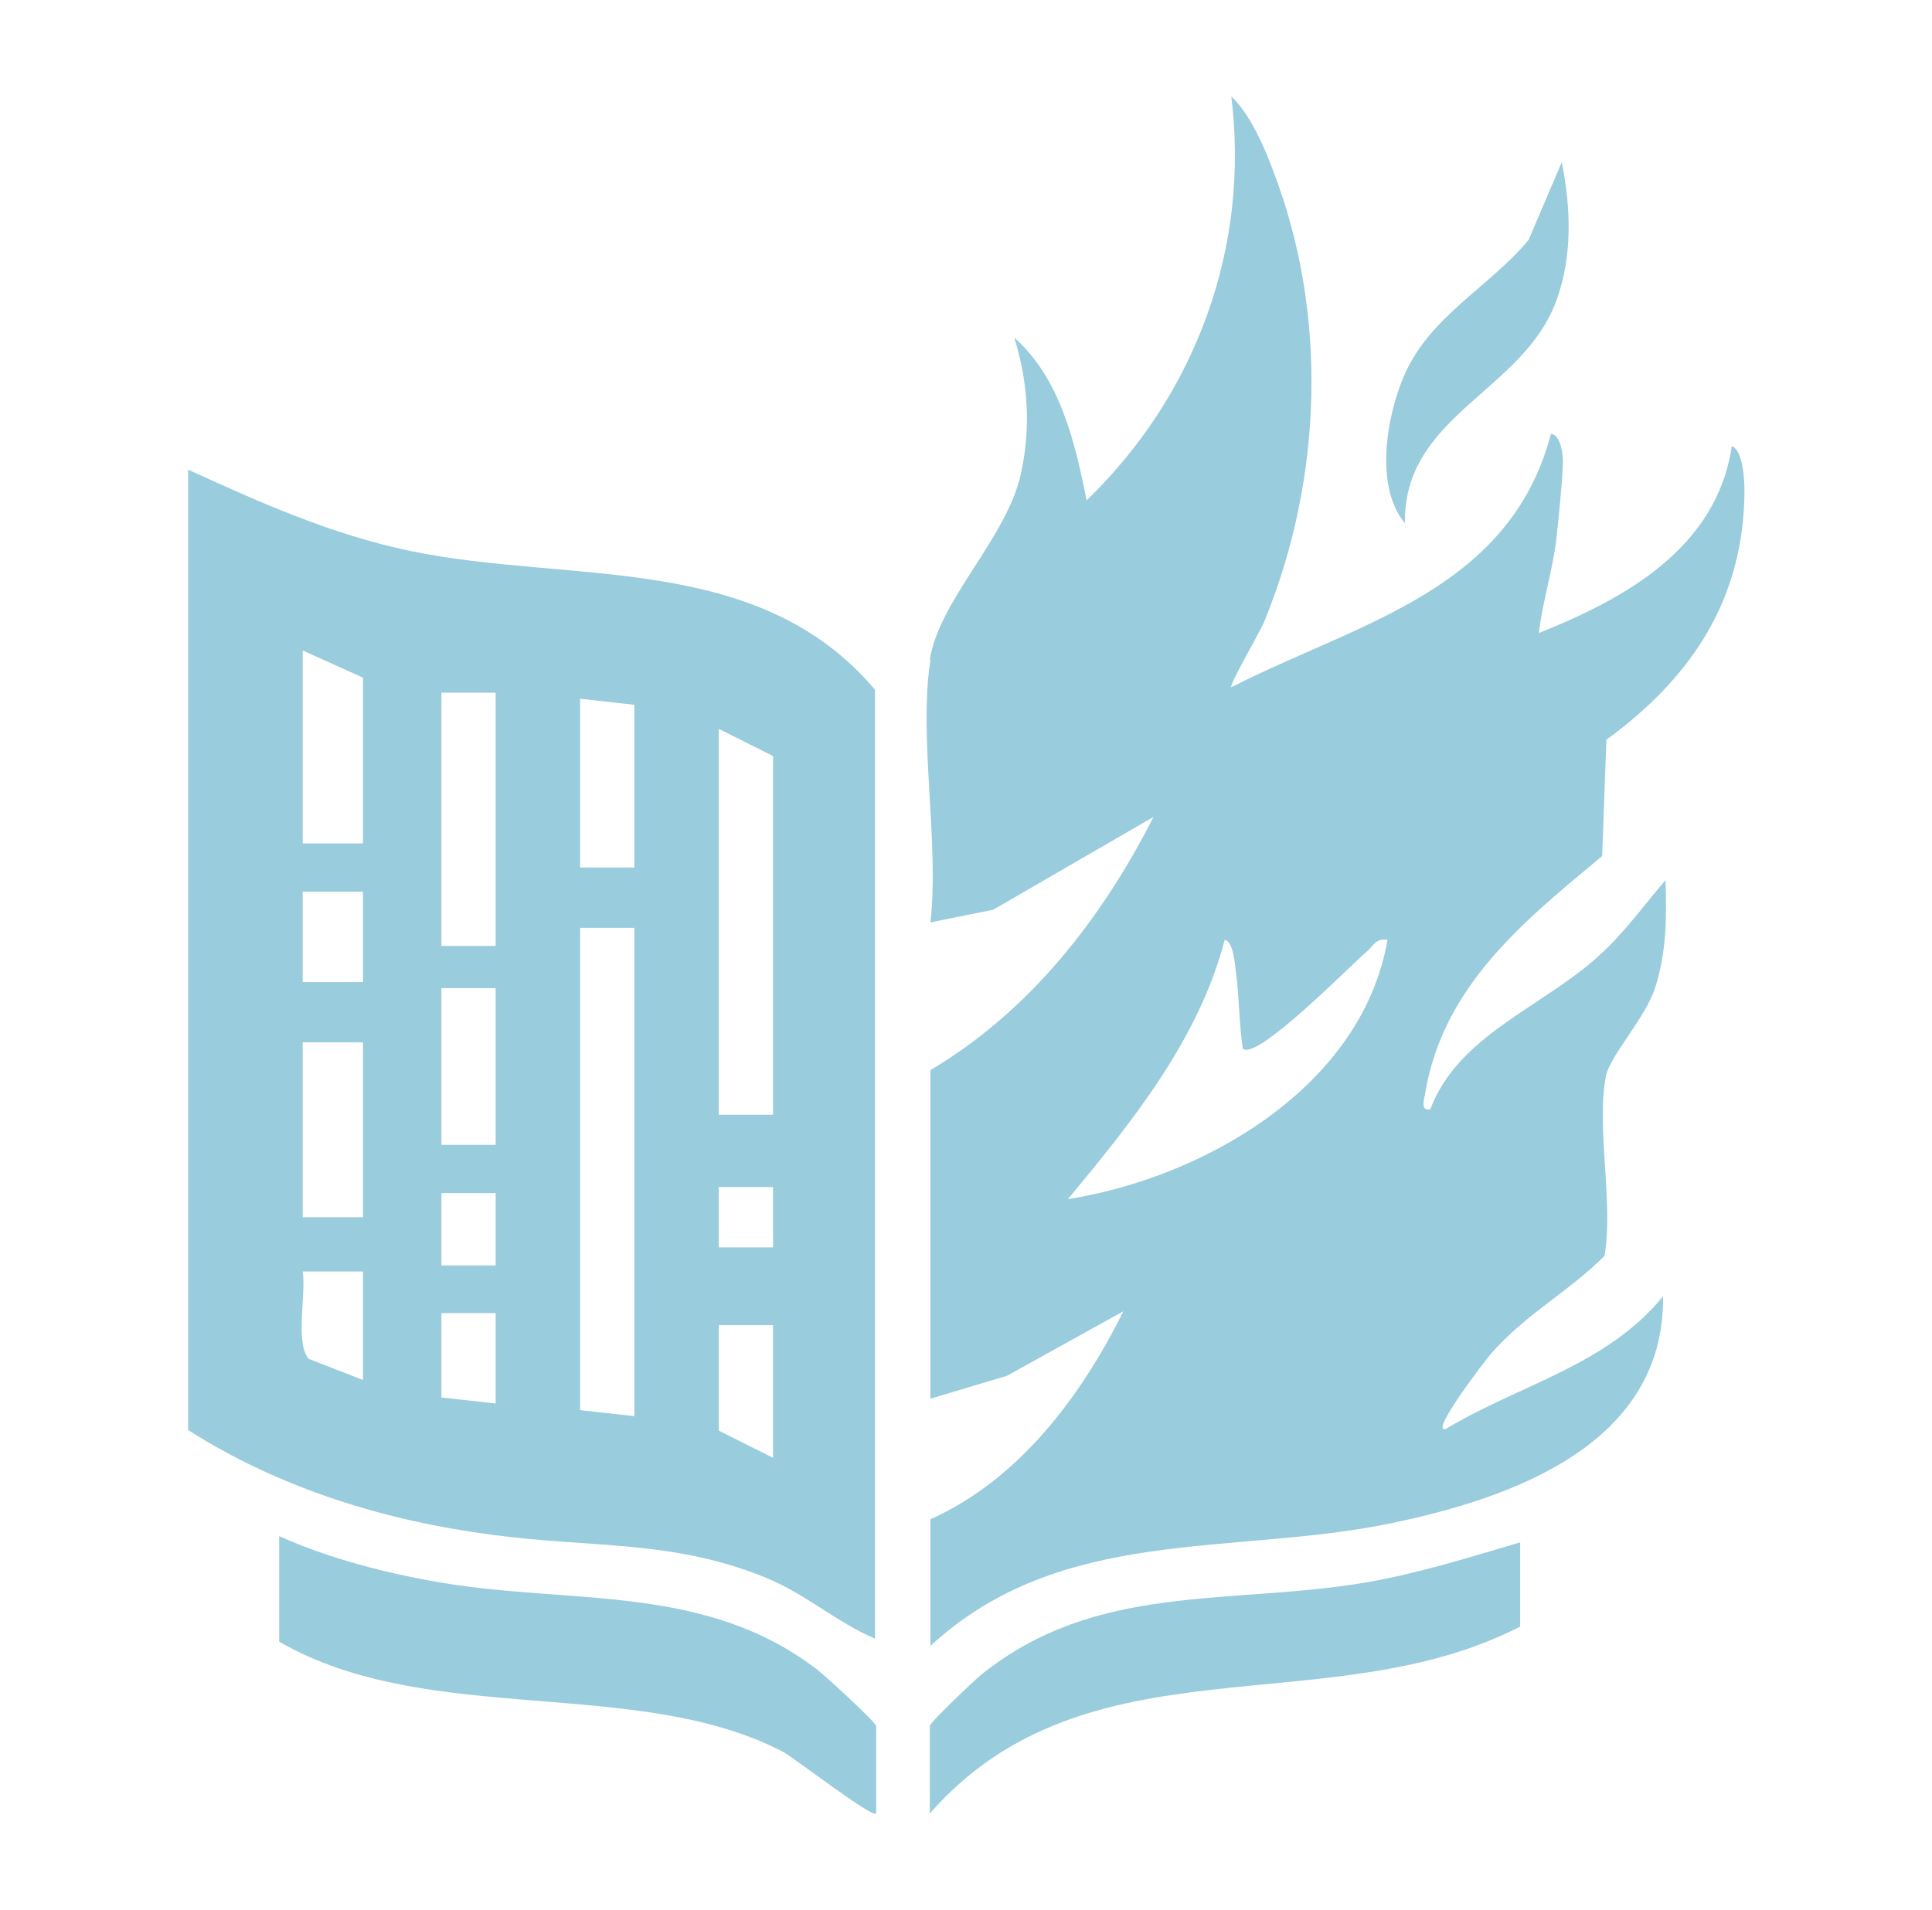
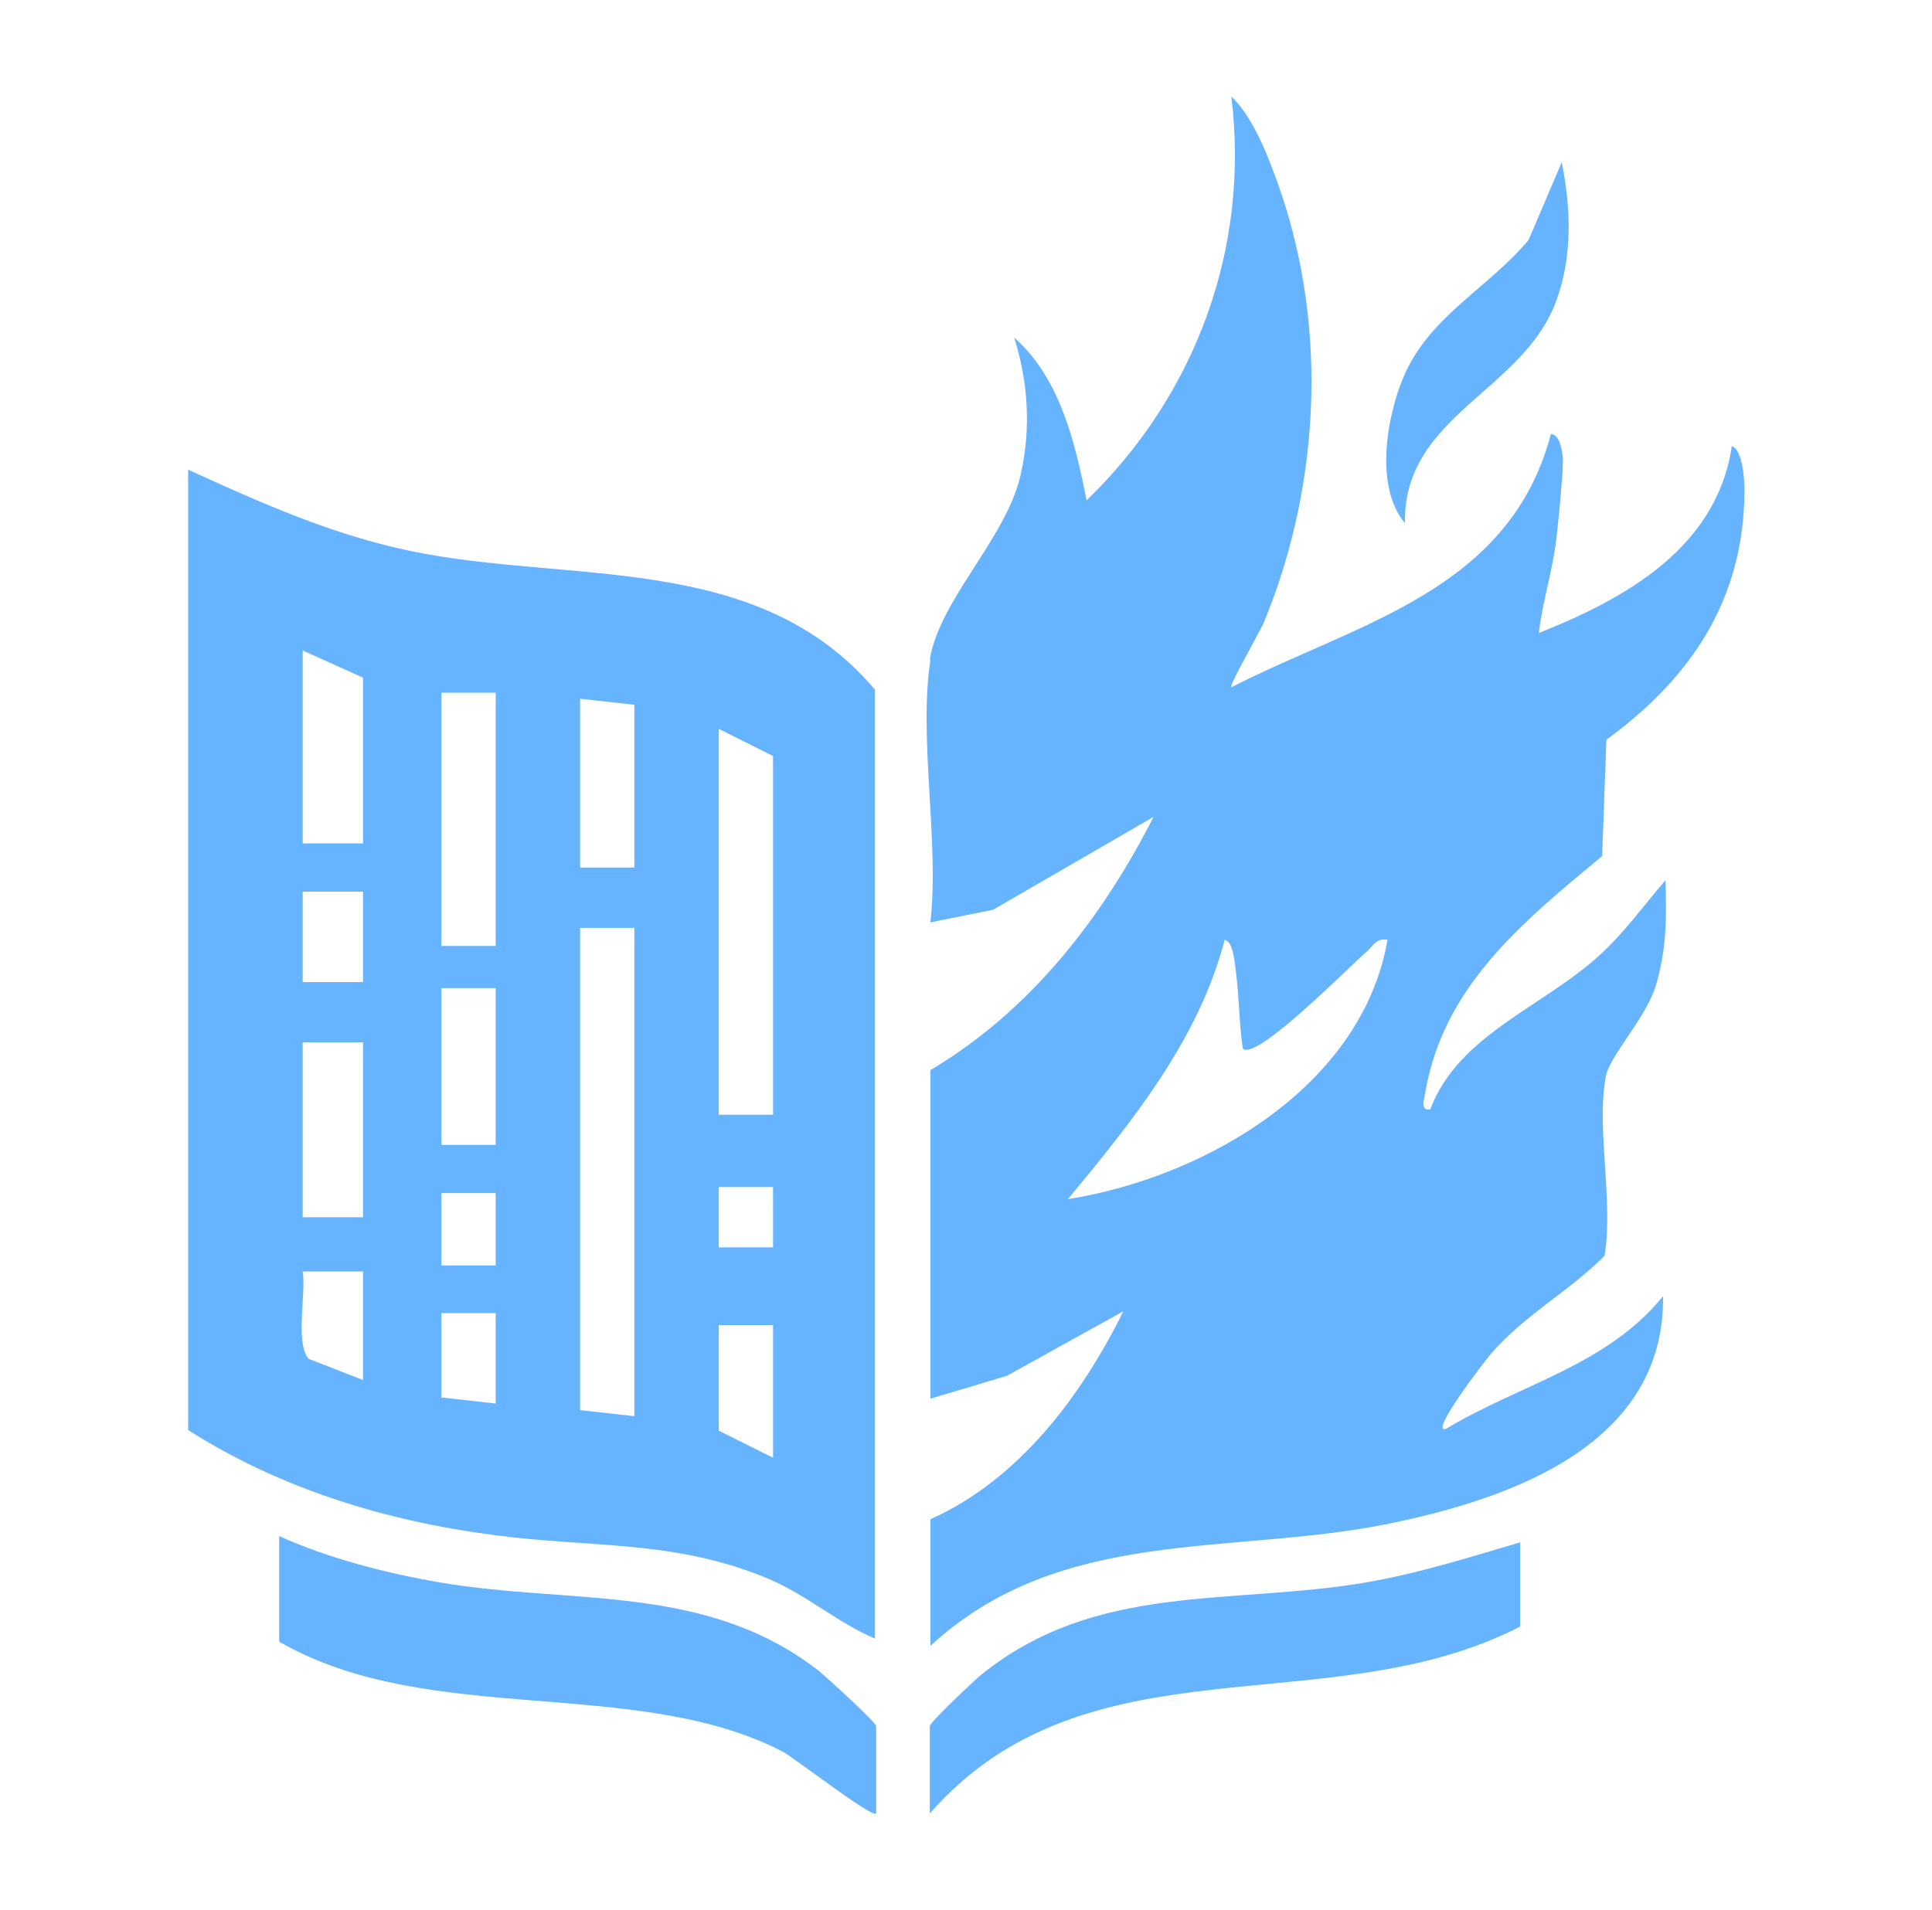
<svg xmlns="http://www.w3.org/2000/svg" version="1.1" viewBox="0 0 320.4 316.8">
  <defs>
    <style>
      .cls-1 {
-         fill: #9cd;
+         fill: #66b3ff;
      }
    </style>
  </defs>
  <g>
    <g id="Layer_1">
-       <g id="Codex">
-         <path class="cls-1" d="M154.2,109.4c1.6-10,12.8-20.2,15.1-30.8,1.7-7.7,1.2-15.2-1.1-22.6,7.6,6.7,10.1,17.4,12,27,18.1-17.5,27.1-41.9,24-67,3.1,2.9,5.5,8.4,7,12.5,9.1,23.7,8.1,51.1-1.5,74.5-.6,1.6-5.9,10.6-5.5,11,20.9-10.7,46.1-15.9,53-42,1.6,0,2,3.4,2,4.5-.1,3.5-.7,9.3-1.1,12.9-.6,5.2-2.3,10.4-2.9,15.6,14.3-5.7,29.5-14.1,32-31,1.9.7,2.1,5.8,2.1,7.5-.1,18-8.9,31-22.9,41.2l-.7,19.3c-13,10.8-26.5,21.6-29.4,39.6-.2,1-.7,2.7.9,2.4,4.6-12.3,18.7-17,28-25.5,4.2-3.8,7.3-8.2,11-12.5.2,6.3.2,11.7-1.7,17.8-1.7,5.2-7.6,11.4-8.2,14.8-1.6,8.5,1.3,20.8-.2,29.7-6,6-13,9.6-18.8,16.2-.8.9-10.5,13.5-7.5,12.5,12.1-7.3,26.7-10.5,36-22,.3,24.5-24.9,33.5-45.3,37.7-26.3,5.4-54.5.3-76.2,20.3v-21c14.7-6.6,25-20.4,32-34.5l-19.3,10.7-12.7,3.8v-54.5c16.5-9.8,28.4-25.1,37-42l-26.6,15.4-10.4,2.1c1.5-13.2-2-30.8,0-43.5h0ZM206.1,173.9c-.6-4-.6-8.5-1.1-12.4-.2-1.3-.4-5.4-1.9-5.6-4.3,16.5-15.3,30.1-26,43,22.7-3.6,48.8-18.7,53-43-1.9-.4-2.4,1.1-3.5,2-1.9,1.5-18.4,18.4-20.5,16h0Z" />
-         <path class="cls-1" d="M31.2,77.9c12,5.5,23.9,10.8,36.9,13.5,26.5,5.5,57.6,0,77,23v157.4c-6.3-2.7-11.1-7.1-17.6-9.9-15.7-6.6-29.6-5.1-45.7-7.3-17.8-2.3-35.4-7.7-50.6-17.4V77.9h0ZM60.2,139.9v-27.5l-10-4.5v32h10ZM82.2,114.9h-9v42h9v-42ZM105.2,116.9l-9-1v28h9v-27ZM128.2,184.9v-59.5l-9-4.5v64h9ZM60.2,147.9h-10v15h10v-15ZM105.2,153.9h-9v80l9,1v-81ZM82.2,163.9h-9v26h9v-26ZM60.2,172.9h-10v29h10v-29ZM128.2,196.9h-9v10h9v-10ZM82.2,197.9h-9v12h9v-12ZM60.2,210.9h-10c.6,3.6-1.3,11.9,1,14.5l9,3.5v-18h0ZM82.2,217.8h-9v14l9,1v-15ZM128.2,219.8h-9v17.5l9,4.5v-22Z" />
-         <path class="cls-1" d="M145.2,300.8c-.6.7-13.5-9.2-15.3-10.2-24.3-12.7-58.9-4-83.6-18.3v-17.5c8.2,3.7,17.9,6.2,26.8,7.7,21.8,3.7,43.8.1,62.5,14.5,1.4,1.1,9.7,8.7,9.7,9.3v14.5h0Z" />
-         <path class="cls-1" d="M252.1,255.8v14c-31.9,16.4-71.8,1.2-97.9,31v-14.5c0-.6,7.3-7.5,8.5-8.5,19.1-15.4,41.2-11.5,63.7-15.3,8.8-1.5,17.3-4.2,25.8-6.7h0Z" />
-         <path class="cls-1" d="M233.1,86.9c-5.2-6-3.2-17.8-.2-24.7,4.3-9.8,14-14.5,20.6-22.4l5.5-12.9c1.5,7.5,1.8,15.4-.8,22.7-5.4,15.4-25.6,19.2-25.2,37.3h0Z" />
+       <g id="Layer_1-2" data-name="Layer_1">
+         <g id="Codex">
+           <path class="cls-1" d="M154.2,109.4c1.6-10,12.8-20.2,15.1-30.8,1.7-7.7,1.2-15.2-1.1-22.6,7.6,6.7,10.1,17.4,12,27,18.1-17.5,27.1-41.9,24-67,3.1,2.9,5.5,8.4,7,12.5,9.1,23.7,8.1,51.1-1.5,74.5-.6,1.6-5.9,10.6-5.5,11,20.9-10.7,46.1-15.9,53-42,1.6,0,2,3.4,2,4.5-.1,3.5-.7,9.3-1.1,12.9-.6,5.2-2.3,10.4-2.9,15.6,14.3-5.7,29.5-14.1,32-31,1.9.7,2.1,5.8,2.1,7.5-.1,18-8.9,31-22.9,41.2l-.7,19.3c-13,10.8-26.5,21.6-29.4,39.6-.2,1-.7,2.7.9,2.4,4.6-12.3,18.7-17,28-25.5,4.2-3.8,7.3-8.2,11-12.5.2,6.3.2,11.7-1.7,17.8-1.7,5.2-7.6,11.4-8.2,14.8-1.6,8.5,1.3,20.8-.2,29.7-6,6-13,9.6-18.8,16.2-.8.9-10.5,13.5-7.5,12.5,12.1-7.3,26.7-10.5,36-22,.3,24.5-24.9,33.5-45.3,37.7-26.3,5.4-54.5.3-76.2,20.3v-21c14.7-6.6,25-20.4,32-34.5l-19.3,10.7-12.7,3.8v-54.5c16.5-9.8,28.4-25.1,37-42l-26.6,15.4-10.4,2.1c1.5-13.2-2-30.8,0-43.5h0ZM206.1,173.9c-.6-4-.6-8.5-1.1-12.4-.2-1.3-.4-5.4-1.9-5.6-4.3,16.5-15.3,30.1-26,43,22.7-3.6,48.8-18.7,53-43-1.9-.4-2.4,1.1-3.5,2-1.9,1.5-18.4,18.4-20.5,16h0Z" />
+           <path class="cls-1" d="M31.2,77.9c12,5.5,23.9,10.8,36.9,13.5,26.5,5.5,57.6,0,77,23v157.4c-6.3-2.7-11.1-7.1-17.6-9.9-15.7-6.6-29.6-5.1-45.7-7.3-17.8-2.3-35.4-7.7-50.6-17.4V77.9h0ZM60.2,139.9v-27.5l-10-4.5v32h10ZM82.2,114.9h-9v42h9s0-42,0-42ZM105.2,116.9l-9-1v28h9s0-27,0-27ZM128.2,184.9v-59.5l-9-4.5v64h9ZM60.2,147.9h-10v15h10v-15ZM105.2,153.9h-9v80l9,1v-81ZM82.2,163.9h-9v26h9v-26ZM60.2,172.9h-10v29h10v-29ZM128.2,196.9h-9v10h9v-10ZM82.2,197.9h-9v12h9v-12ZM60.2,210.9h-10c.6,3.6-1.3,11.9,1,14.5l9,3.5v-18h0ZM82.2,217.8h-9v14l9,1v-15ZM128.2,219.8h-9v17.5l9,4.5v-22Z" />
+           <path class="cls-1" d="M145.2,300.8c-.6.7-13.5-9.2-15.3-10.2-24.3-12.7-58.9-4-83.6-18.3v-17.5c8.2,3.7,17.9,6.2,26.8,7.7,21.8,3.7,43.8.1,62.5,14.5,1.4,1.1,9.7,8.7,9.7,9.3v14.5h0Z" />
+           <path class="cls-1" d="M252.1,255.8v14c-31.9,16.4-71.8,1.2-97.9,31v-14.5c0-.6,7.3-7.5,8.5-8.5,19.1-15.4,41.2-11.5,63.7-15.3,8.8-1.5,17.3-4.2,25.8-6.7h-.1Z" />
+           <path class="cls-1" d="M233.1,86.9c-5.2-6-3.2-17.8-.2-24.7,4.3-9.8,14-14.5,20.6-22.4l5.5-12.9c1.5,7.5,1.8,15.4-.8,22.7-5.4,15.4-25.6,19.2-25.2,37.3h0Z" />
+         </g>
      </g>
    </g>
  </g>
</svg>
